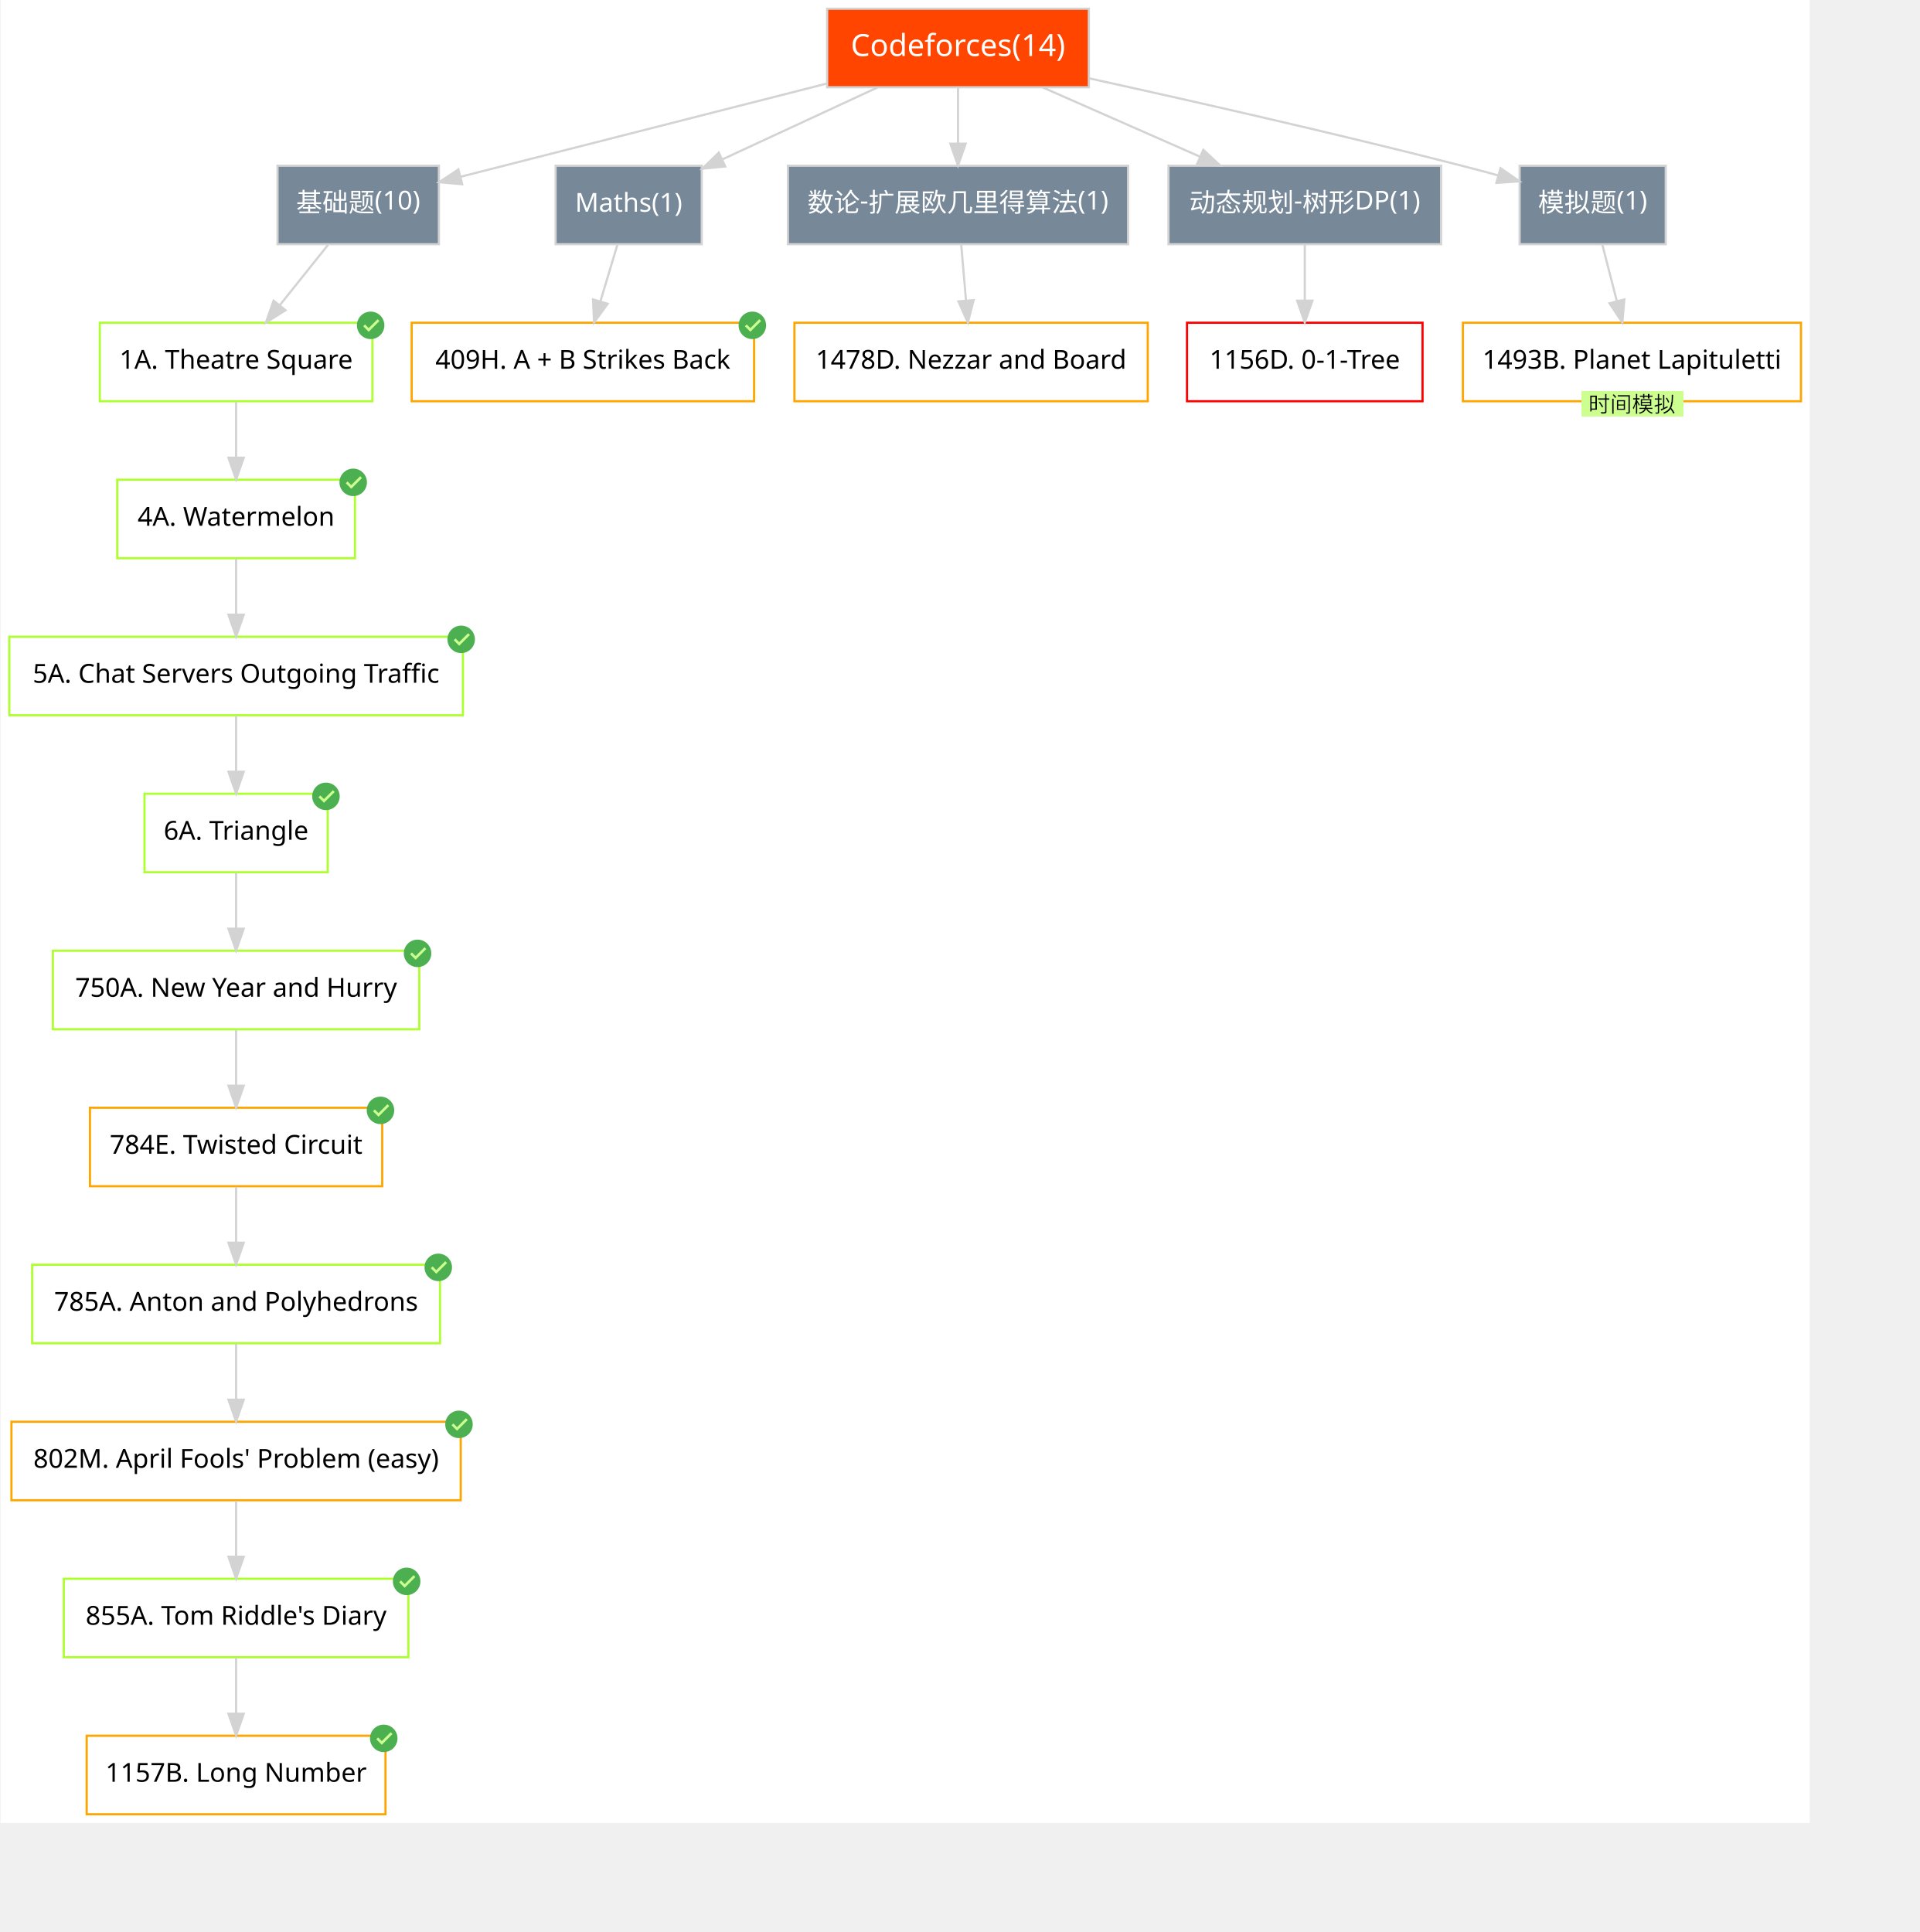
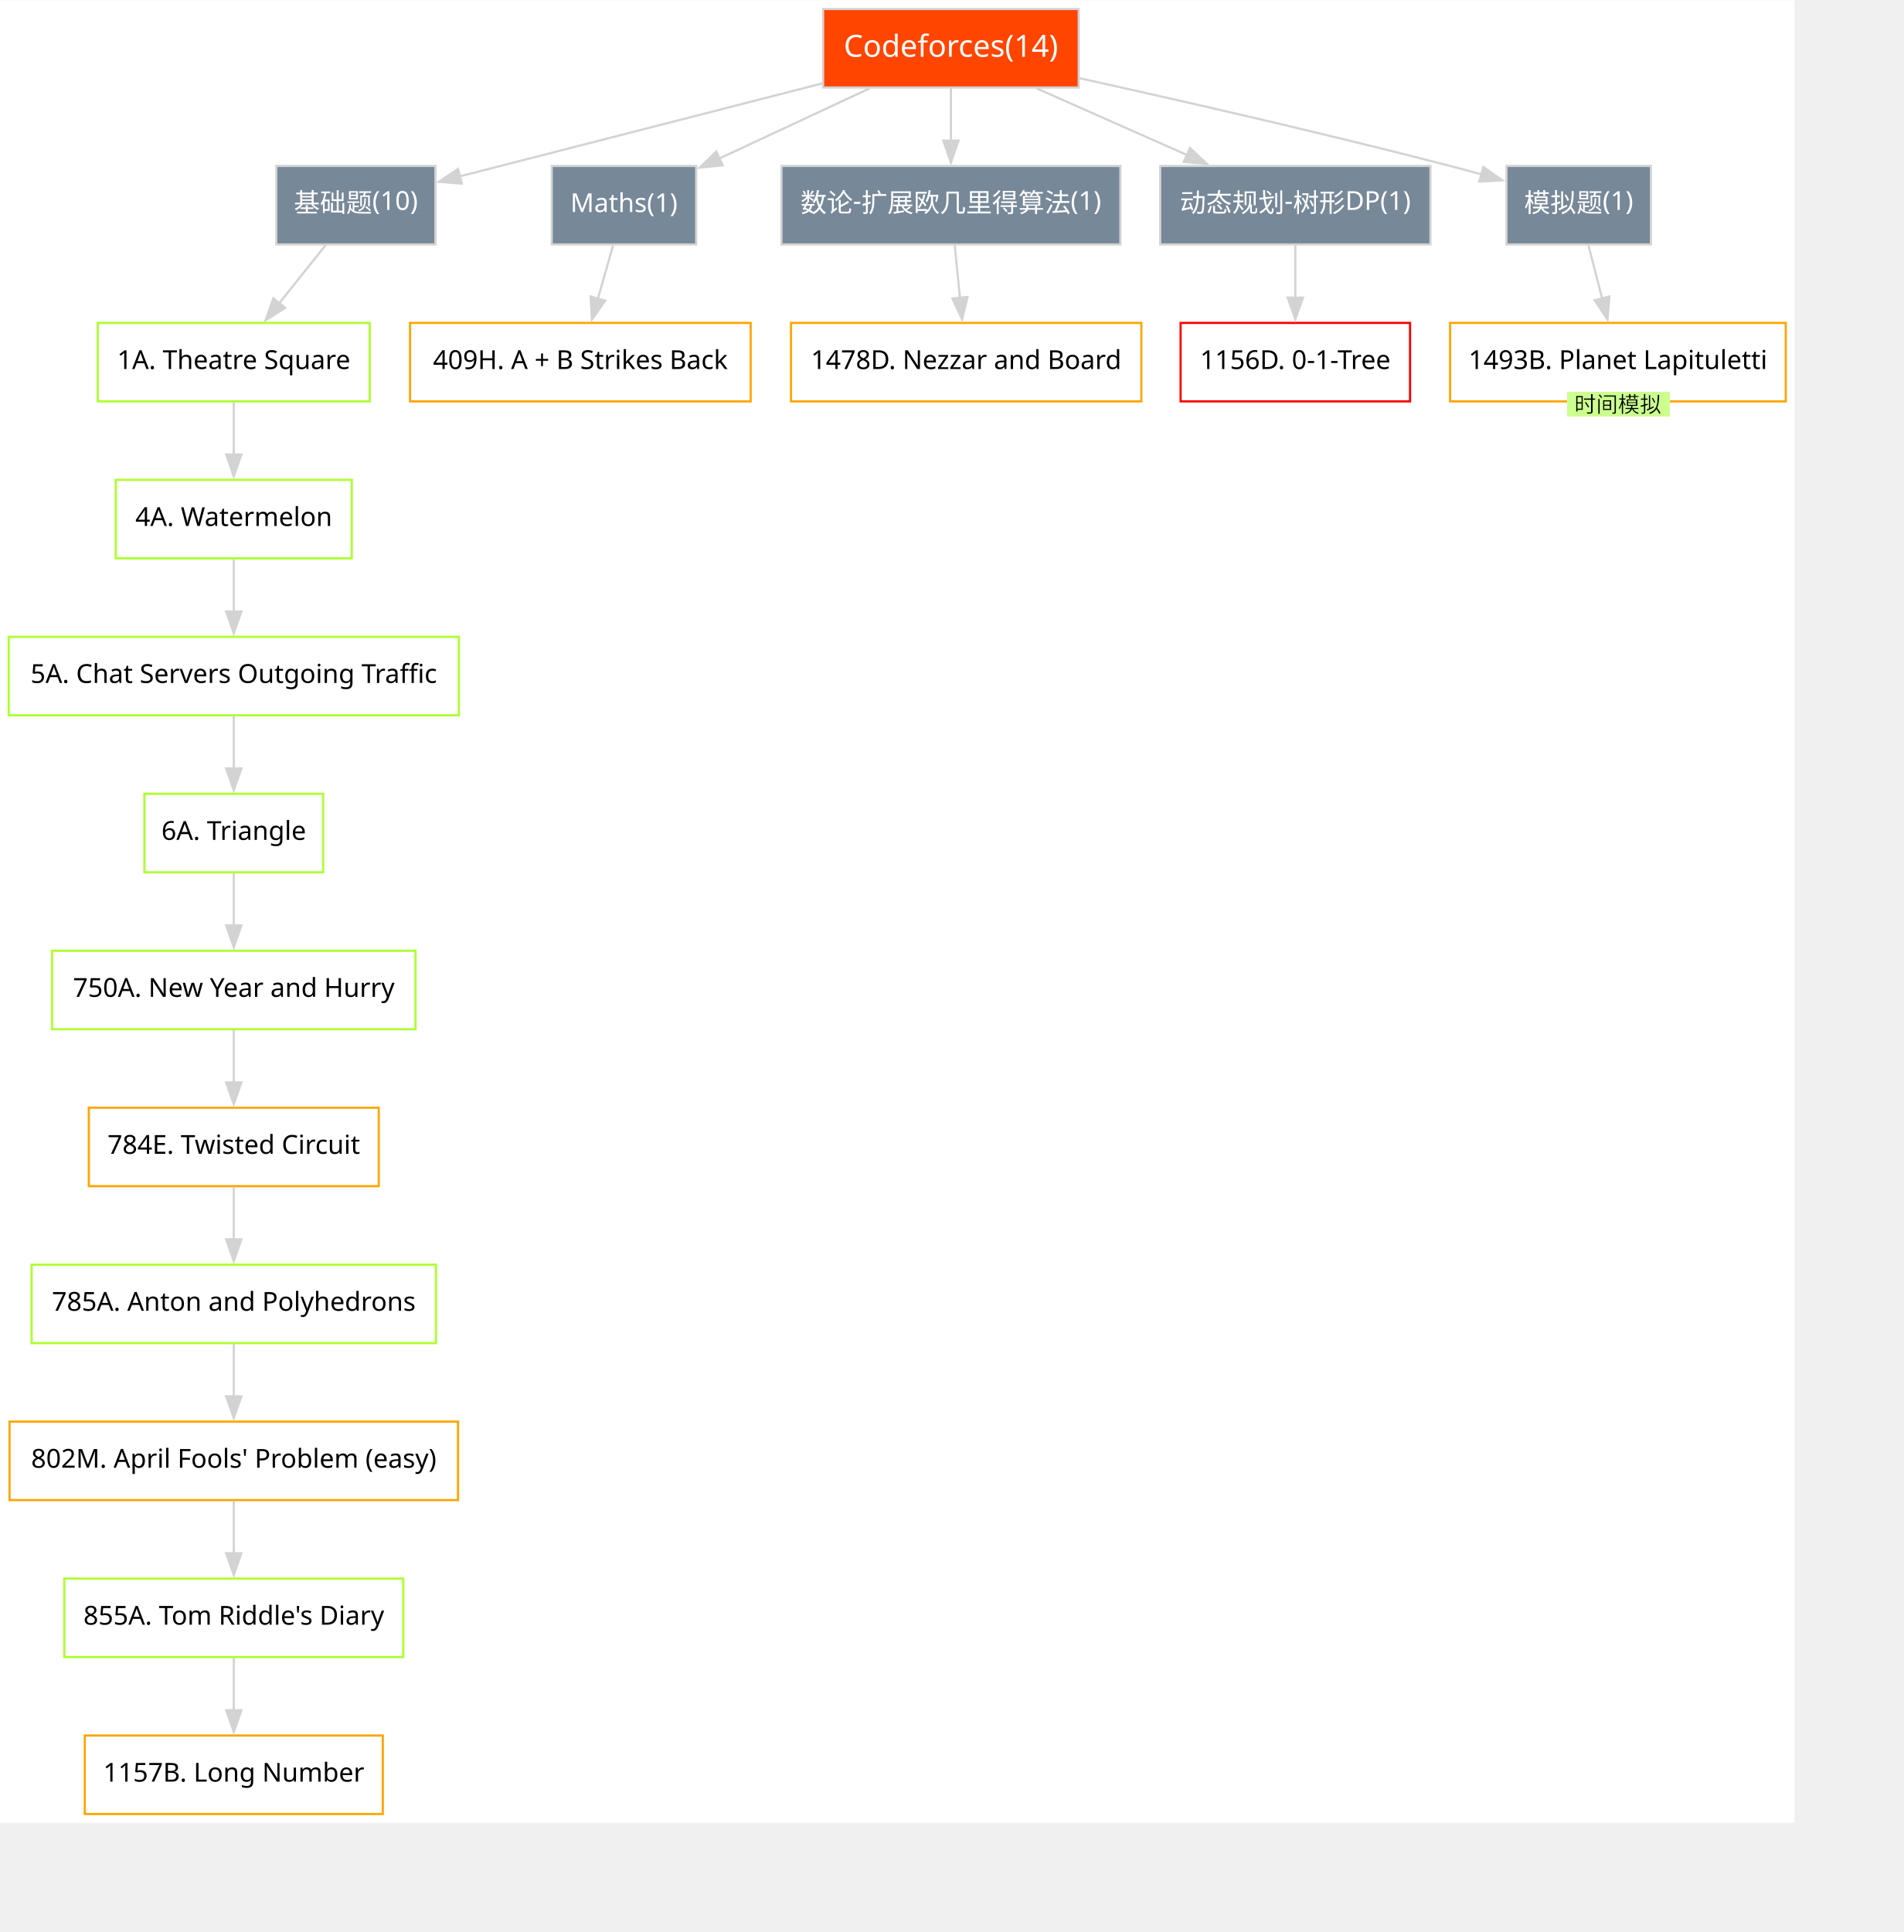
- <svg xmlns="http://www.w3.org/2000/svg" xmlns:xlink="http://www.w3.org/1999/xlink" height="886pt" viewBox="0.00 0.00 879.5 886.0" width="880pt">
+ <svg xmlns="http://www.w3.org/2000/svg" xmlns:xlink="http://www.w3.org/1999/xlink" height="886pt" viewBox="0.00 0.00 873.25 886.0" width="873pt">
  <g class="graph" id="graph0" transform="scale(1 1) rotate(0) translate(4 832)">
-     <polygon fill="white" points="-4,4 -4,-832 825.5,-832 825.5,4 -4,4" stroke="transparent" />
+     <polygon fill="white" points="-4,4 -4,-832 819.25,-832 819.25,4 -4,4" stroke="none" />
    <g class="node" id="node1">
      <g id="a_node1">
        <a target="_parent" xlink:href="https://codeforces.com/problemset" xlink:title="Codeforces(14)">
-           <polygon fill="orangered" points="495,-828 375,-828 375,-792 495,-792 495,-828" stroke="lightgrey" />
-           <text fill="white" font-family="Microsoft YaHei" font-size="14.00" text-anchor="middle" x="435" y="-806.3">
+           <polygon fill="orangered" points="490.88,-828 373.62,-828 373.62,-792 490.88,-792 490.88,-828" stroke="lightgrey" />
+           <text fill="white" font-family="Microsoft YaHei" font-size="14.00" text-anchor="middle" x="432.25" y="-806.08">
      Codeforces(14)
     </text>
        </a>
      </g>
    </g>
    <g class="node" id="node2">
-       <polygon fill="lightslategray" points="197,-756 123,-756 123,-720 197,-720 197,-756" stroke="lightgrey" />
-       <text fill="white" font-family="Microsoft YaHei" font-size="12.00" text-anchor="middle" x="160" y="-734.9">
+       <polygon fill="lightslategray" points="195.75,-756 122.75,-756 122.75,-720 195.75,-720 195.75,-756" stroke="lightgrey" />
+       <text fill="white" font-family="Microsoft YaHei" font-size="12.00" text-anchor="middle" x="159.25" y="-734.85">
    基础题(10)
   </text>
    </g>
    <g class="edge" id="edge1">
-       <path d="M374.99,-793.72C324.49,-780.87 253.28,-762.74 206.88,-750.93" fill="none" stroke="lightgrey" />
-       <polygon fill="lightgrey" points="207.64,-747.52 197.09,-748.44 205.92,-754.3 207.64,-747.52" stroke="lightgrey" />
+       <path d="M373.35,-793.9C323.54,-781.12 253.08,-763.06 206.79,-751.19" fill="none" stroke="lightgrey" />
+       <polygon fill="lightgrey" points="207.88,-747.86 197.33,-748.76 206.14,-754.64 207.88,-747.86" stroke="lightgrey" />
    </g>
    <g class="node" id="node13">
-       <polygon fill="lightslategray" points="317.5,-756 250.5,-756 250.5,-720 317.5,-720 317.5,-756" stroke="lightgrey" />
-       <text fill="white" font-family="Microsoft YaHei" font-size="12.00" text-anchor="middle" x="284" y="-734.9">
+       <polygon fill="lightslategray" points="315.38,-756 249.12,-756 249.12,-720 315.38,-720 315.38,-756" stroke="lightgrey" />
+       <text fill="white" font-family="Microsoft YaHei" font-size="12.00" text-anchor="middle" x="282.25" y="-734.85">
    Maths(1)
   </text>
    </g>
    <g class="edge" id="edge12">
-       <path d="M398.06,-791.88C376.59,-781.92 349.44,-769.34 327.01,-758.94" fill="none" stroke="lightgrey" />
-       <polygon fill="lightgrey" points="328.27,-755.66 317.72,-754.63 325.32,-762.01 328.27,-755.66" stroke="lightgrey" />
+       <path d="M394.79,-791.52C373.91,-781.77 347.8,-769.59 325.98,-759.41" fill="none" stroke="lightgrey" />
+       <polygon fill="lightgrey" points="327.58,-756.29 317.03,-755.23 324.62,-762.63 327.58,-756.29" stroke="lightgrey" />
    </g>
    <g class="node" id="node15">
-       <polygon fill="lightslategray" points="513,-756 357,-756 357,-720 513,-720 513,-756" stroke="lightgrey" />
-       <text fill="white" font-family="Microsoft YaHei" font-size="12.00" text-anchor="middle" x="435" y="-734.9">
+       <polygon fill="lightslategray" points="510,-756 354.5,-756 354.5,-720 510,-720 510,-756" stroke="lightgrey" />
+       <text fill="white" font-family="Microsoft YaHei" font-size="12.00" text-anchor="middle" x="432.25" y="-734.85">
    数论-扩展欧几里得算法(1)
   </text>
    </g>
    <g class="edge" id="edge14">
-       <path d="M435,-791.7C435,-783.98 435,-774.71 435,-766.11" fill="none" stroke="lightgrey" />
-       <polygon fill="lightgrey" points="438.5,-766.1 435,-756.1 431.5,-766.1 438.5,-766.1" stroke="lightgrey" />
+       <path d="M432.25,-791.7C432.25,-784.41 432.25,-775.73 432.25,-767.54" fill="none" stroke="lightgrey" />
+       <polygon fill="lightgrey" points="435.75,-767.62 432.25,-757.62 428.75,-767.62 435.75,-767.62" stroke="lightgrey" />
    </g>
    <g class="node" id="node17">
-       <polygon fill="lightslategray" points="656.5,-756 531.5,-756 531.5,-720 656.5,-720 656.5,-756" stroke="lightgrey" />
-       <text fill="white" font-family="Microsoft YaHei" font-size="12.00" text-anchor="middle" x="594" y="-734.9">
+       <polygon fill="lightslategray" points="652.25,-756 528.25,-756 528.25,-720 652.25,-720 652.25,-756" stroke="lightgrey" />
+       <text fill="white" font-family="Microsoft YaHei" font-size="12.00" text-anchor="middle" x="590.25" y="-734.85">
    动态规划-树形DP(1)
   </text>
    </g>
    <g class="edge" id="edge16">
-       <path d="M473.9,-791.88C495.63,-782.31 522.9,-770.3 545.96,-760.15" fill="none" stroke="lightgrey" />
-       <polygon fill="lightgrey" points="547.49,-763.3 555.23,-756.07 544.67,-756.89 547.49,-763.3" stroke="lightgrey" />
+       <path d="M471.71,-791.52C492.62,-782.25 518.51,-770.78 540.76,-760.93" fill="none" stroke="lightgrey" />
+       <polygon fill="lightgrey" points="541.91,-764.25 549.63,-756.99 539.07,-757.85 541.91,-764.25" stroke="lightgrey" />
    </g>
    <g class="node" id="node19">
-       <polygon fill="lightslategray" points="759.5,-756 692.5,-756 692.5,-720 759.5,-720 759.5,-756" stroke="lightgrey" />
-       <text fill="white" font-family="Microsoft YaHei" font-size="12.00" text-anchor="middle" x="726" y="-734.9">
+       <polygon fill="lightslategray" points="753.38,-756 687.12,-756 687.12,-720 753.38,-720 753.38,-756" stroke="lightgrey" />
+       <text fill="white" font-family="Microsoft YaHei" font-size="12.00" text-anchor="middle" x="720.25" y="-734.85">
    模拟题(1)
   </text>
    </g>
    <g class="edge" id="edge18">
-       <path d="M495.03,-796.1C541.77,-785.84 608.2,-770.81 666,-756 671.38,-754.62 677,-753.12 682.57,-751.59" fill="none" stroke="lightgrey" />
-       <polygon fill="lightgrey" points="683.75,-754.89 692.44,-748.83 681.87,-748.15 683.75,-754.89" stroke="lightgrey" />
+       <path d="M491.29,-796.24C537.66,-786 603.78,-770.92 661.25,-756 666.02,-754.76 671,-753.42 675.94,-752.04" fill="none" stroke="lightgrey" />
+       <polygon fill="lightgrey" points="676.51,-755.52 685.18,-749.43 674.61,-748.78 676.51,-755.52" stroke="lightgrey" />
    </g>
    <g class="node" id="node3">
      <g id="a_node3">
        <a target="_parent" xlink:href="https://codeforces.com/problemset/problem/1/A" xlink:title="1A. Theatre Square">
-           <polygon fill="none" points="166.5,-684 41.5,-684 41.5,-648 166.5,-648 166.5,-684" stroke="greenyellow" />
-           <text font-family="Microsoft YaHei" font-size="12.00" text-anchor="middle" x="104" y="-662.9">
+           <polygon fill="none" points="165.62,-684 40.88,-684 40.88,-648 165.62,-648 165.62,-684" stroke="greenyellow" />
+           <text font-family="Microsoft YaHei" font-size="12.00" text-anchor="middle" x="103.25" y="-662.85">
      1A. Theatre Square
     </text>
        </a>
      </g>
-       <g transform="translate(158.5, -690.0) scale(0.3)">
-         <circle cx="24" cy="24" fill="#4caf50" r="21" />
-         <polygon fill="#ccff90" points="34.6,14.6 21,28.2 15.4,22.6 12.6,25.4 21,33.8 37.4,17.4" />
-       </g>
    </g>
    <g class="edge" id="edge2">
-       <path d="M146.16,-719.7C139.51,-711.39 131.42,-701.28 124.11,-692.14" fill="none" stroke="lightgrey" />
-       <polygon fill="lightgrey" points="126.66,-689.73 117.68,-684.1 121.2,-694.1 126.66,-689.73" stroke="lightgrey" />
+       <path d="M145.41,-719.7C138.96,-711.64 131.17,-701.89 124.04,-692.98" fill="none" stroke="lightgrey" />
+       <polygon fill="lightgrey" points="126.86,-690.91 117.88,-685.29 121.39,-695.28 126.86,-690.91" stroke="lightgrey" />
    </g>
    <g class="node" id="node4">
      <g id="a_node4">
        <a target="_parent" xlink:href="https://codeforces.com/problemset/problem/4/A" xlink:title="4A. Watermelon">
-           <polygon fill="none" points="158.5,-612 49.5,-612 49.5,-576 158.5,-576 158.5,-612" stroke="greenyellow" />
-           <text font-family="Microsoft YaHei" font-size="12.00" text-anchor="middle" x="104" y="-590.9">
+           <polygon fill="none" points="157.38,-612 49.12,-612 49.12,-576 157.38,-576 157.38,-612" stroke="greenyellow" />
+           <text font-family="Microsoft YaHei" font-size="12.00" text-anchor="middle" x="103.25" y="-590.85">
      4A. Watermelon
     </text>
        </a>
      </g>
-       <g transform="translate(150.5, -618.0) scale(0.3)">
-         <circle cx="24" cy="24" fill="#4caf50" r="21" />
-         <polygon fill="#ccff90" points="34.6,14.6 21,28.2 15.4,22.6 12.6,25.4 21,33.8 37.4,17.4" />
-       </g>
    </g>
    <g class="edge" id="edge3">
-       <path d="M104,-647.7C104,-639.98 104,-630.71 104,-622.11" fill="none" stroke="lightgrey" />
-       <polygon fill="lightgrey" points="107.5,-622.1 104,-612.1 100.5,-622.1 107.5,-622.1" stroke="lightgrey" />
+       <path d="M103.25,-647.7C103.25,-640.41 103.25,-631.73 103.25,-623.54" fill="none" stroke="lightgrey" />
+       <polygon fill="lightgrey" points="106.75,-623.62 103.25,-613.62 99.75,-623.62 106.75,-623.62" stroke="lightgrey" />
    </g>
    <g class="node" id="node5">
      <g id="a_node5">
        <a target="_parent" xlink:href="https://codeforces.com/problemset/problem/5/A" xlink:title="5A. Chat Servers Outgoing Traffic">
-           <polygon fill="none" points="208,-540 0,-540 0,-504 208,-504 208,-540" stroke="greenyellow" />
-           <text font-family="Microsoft YaHei" font-size="12.00" text-anchor="middle" x="104" y="-518.9">
+           <polygon fill="none" points="206.5,-540 0,-540 0,-504 206.5,-504 206.5,-540" stroke="greenyellow" />
+           <text font-family="Microsoft YaHei" font-size="12.00" text-anchor="middle" x="103.25" y="-518.85">
      5A. Chat Servers Outgoing Traffic
     </text>
        </a>
      </g>
-       <g transform="translate(200.0, -546.0) scale(0.3)">
-         <circle cx="24" cy="24" fill="#4caf50" r="21" />
-         <polygon fill="#ccff90" points="34.6,14.6 21,28.2 15.4,22.6 12.6,25.4 21,33.8 37.4,17.4" />
-       </g>
    </g>
    <g class="edge" id="edge4">
-       <path d="M104,-575.7C104,-567.98 104,-558.71 104,-550.11" fill="none" stroke="lightgrey" />
-       <polygon fill="lightgrey" points="107.5,-550.1 104,-540.1 100.5,-550.1 107.5,-550.1" stroke="lightgrey" />
+       <path d="M103.25,-575.7C103.25,-568.41 103.25,-559.73 103.25,-551.54" fill="none" stroke="lightgrey" />
+       <polygon fill="lightgrey" points="106.75,-551.62 103.25,-541.62 99.75,-551.62 106.75,-551.62" stroke="lightgrey" />
    </g>
    <g class="node" id="node6">
      <g id="a_node6">
        <a target="_parent" xlink:href="https://codeforces.com/problemset/problem/6/A" xlink:title="6A. Triangle">
-           <polygon fill="none" points="146,-468 62,-468 62,-432 146,-432 146,-468" stroke="greenyellow" />
-           <text font-family="Microsoft YaHei" font-size="12.00" text-anchor="middle" x="104" y="-446.9">
+           <polygon fill="none" points="144.25,-468 62.25,-468 62.25,-432 144.25,-432 144.25,-468" stroke="greenyellow" />
+           <text font-family="Microsoft YaHei" font-size="12.00" text-anchor="middle" x="103.25" y="-446.85">
      6A. Triangle
     </text>
        </a>
      </g>
-       <g transform="translate(138.0, -474.0) scale(0.3)">
-         <circle cx="24" cy="24" fill="#4caf50" r="21" />
-         <polygon fill="#ccff90" points="34.6,14.6 21,28.2 15.4,22.6 12.6,25.4 21,33.8 37.4,17.4" />
-       </g>
    </g>
    <g class="edge" id="edge5">
-       <path d="M104,-503.7C104,-495.98 104,-486.71 104,-478.11" fill="none" stroke="lightgrey" />
-       <polygon fill="lightgrey" points="107.5,-478.1 104,-468.1 100.5,-478.1 107.5,-478.1" stroke="lightgrey" />
+       <path d="M103.25,-503.7C103.25,-496.41 103.25,-487.73 103.25,-479.54" fill="none" stroke="lightgrey" />
+       <polygon fill="lightgrey" points="106.75,-479.62 103.25,-469.62 99.75,-479.62 106.75,-479.62" stroke="lightgrey" />
    </g>
    <g class="node" id="node7">
      <g id="a_node7">
        <a target="_parent" xlink:href="https://codeforces.com/problemset/problem/750/A" xlink:title="750A. New Year and Hurry">
-           <polygon fill="none" points="188,-396 20,-396 20,-360 188,-360 188,-396" stroke="greenyellow" />
-           <text font-family="Microsoft YaHei" font-size="12.00" text-anchor="middle" x="104" y="-374.9">
+           <polygon fill="none" points="186.62,-396 19.88,-396 19.88,-360 186.62,-360 186.62,-396" stroke="greenyellow" />
+           <text font-family="Microsoft YaHei" font-size="12.00" text-anchor="middle" x="103.25" y="-374.85">
      750A. New Year and Hurry
     </text>
        </a>
      </g>
-       <g transform="translate(180.0, -402.0) scale(0.3)">
-         <circle cx="24" cy="24" fill="#4caf50" r="21" />
-         <polygon fill="#ccff90" points="34.6,14.6 21,28.2 15.4,22.6 12.6,25.4 21,33.8 37.4,17.4" />
-       </g>
    </g>
    <g class="edge" id="edge6">
-       <path d="M104,-431.7C104,-423.98 104,-414.71 104,-406.11" fill="none" stroke="lightgrey" />
-       <polygon fill="lightgrey" points="107.5,-406.1 104,-396.1 100.5,-406.1 107.5,-406.1" stroke="lightgrey" />
+       <path d="M103.25,-431.7C103.25,-424.41 103.25,-415.73 103.25,-407.54" fill="none" stroke="lightgrey" />
+       <polygon fill="lightgrey" points="106.75,-407.62 103.25,-397.62 99.75,-407.62 106.75,-407.62" stroke="lightgrey" />
    </g>
    <g class="node" id="node8">
      <g id="a_node8">
        <a target="_parent" xlink:href="https://codeforces.com/problemset/problem/784/E" xlink:title="784E. Twisted Circuit">
-           <polygon fill="none" points="171,-324 37,-324 37,-288 171,-288 171,-324" stroke="orange" />
-           <text font-family="Microsoft YaHei" font-size="12.00" text-anchor="middle" x="104" y="-302.9">
+           <polygon fill="none" points="169.75,-324 36.75,-324 36.75,-288 169.75,-288 169.75,-324" stroke="orange" />
+           <text font-family="Microsoft YaHei" font-size="12.00" text-anchor="middle" x="103.25" y="-302.85">
      784E. Twisted Circuit
     </text>
        </a>
      </g>
-       <g transform="translate(163.0, -330.0) scale(0.3)">
-         <circle cx="24" cy="24" fill="#4caf50" r="21" />
-         <polygon fill="#ccff90" points="34.6,14.6 21,28.2 15.4,22.6 12.6,25.4 21,33.8 37.4,17.4" />
-       </g>
    </g>
    <g class="edge" id="edge7">
-       <path d="M104,-359.7C104,-351.98 104,-342.71 104,-334.11" fill="none" stroke="lightgrey" />
-       <polygon fill="lightgrey" points="107.5,-334.1 104,-324.1 100.5,-334.1 107.5,-334.1" stroke="lightgrey" />
+       <path d="M103.25,-359.7C103.25,-352.41 103.25,-343.73 103.25,-335.54" fill="none" stroke="lightgrey" />
+       <polygon fill="lightgrey" points="106.75,-335.62 103.25,-325.62 99.75,-335.62 106.75,-335.62" stroke="lightgrey" />
    </g>
    <g class="node" id="node9">
      <g id="a_node9">
        <a target="_parent" xlink:href="https://codeforces.com/problemset/problem/785/A" xlink:title="785A. Anton and Polyhedrons">
-           <polygon fill="none" points="197.5,-252 10.5,-252 10.5,-216 197.5,-216 197.5,-252" stroke="greenyellow" />
-           <text font-family="Microsoft YaHei" font-size="12.00" text-anchor="middle" x="104" y="-230.9">
+           <polygon fill="none" points="196,-252 10.5,-252 10.5,-216 196,-216 196,-252" stroke="greenyellow" />
+           <text font-family="Microsoft YaHei" font-size="12.00" text-anchor="middle" x="103.25" y="-230.85">
      785A. Anton and Polyhedrons
     </text>
        </a>
      </g>
-       <g transform="translate(189.5, -258.0) scale(0.3)">
-         <circle cx="24" cy="24" fill="#4caf50" r="21" />
-         <polygon fill="#ccff90" points="34.6,14.6 21,28.2 15.4,22.6 12.6,25.4 21,33.8 37.4,17.4" />
-       </g>
    </g>
    <g class="edge" id="edge8">
-       <path d="M104,-287.7C104,-279.98 104,-270.71 104,-262.11" fill="none" stroke="lightgrey" />
-       <polygon fill="lightgrey" points="107.5,-262.1 104,-252.1 100.5,-262.1 107.5,-262.1" stroke="lightgrey" />
+       <path d="M103.25,-287.7C103.25,-280.41 103.25,-271.73 103.25,-263.54" fill="none" stroke="lightgrey" />
+       <polygon fill="lightgrey" points="106.75,-263.62 103.25,-253.62 99.75,-263.62 106.75,-263.62" stroke="lightgrey" />
    </g>
    <g class="node" id="node10">
      <g id="a_node10">
        <a target="_parent" xlink:href="https://codeforces.com/problemset/problem/802/M" xlink:title="802M. April Fools' Problem (easy)">
-           <polygon fill="none" points="207,-180 1,-180 1,-144 207,-144 207,-180" stroke="orange" />
-           <text font-family="Microsoft YaHei" font-size="12.00" text-anchor="middle" x="104" y="-158.9">
+           <polygon fill="none" points="206.12,-180 0.38,-180 0.38,-144 206.12,-144 206.12,-180" stroke="orange" />
+           <text font-family="Microsoft YaHei" font-size="12.00" text-anchor="middle" x="103.25" y="-158.85">
      802M. April Fools' Problem (easy)
     </text>
        </a>
      </g>
-       <g transform="translate(199.0, -186.0) scale(0.3)">
-         <circle cx="24" cy="24" fill="#4caf50" r="21" />
-         <polygon fill="#ccff90" points="34.6,14.6 21,28.2 15.4,22.6 12.6,25.4 21,33.8 37.4,17.4" />
-       </g>
    </g>
    <g class="edge" id="edge9">
-       <path d="M104,-215.7C104,-207.98 104,-198.71 104,-190.11" fill="none" stroke="lightgrey" />
-       <polygon fill="lightgrey" points="107.5,-190.1 104,-180.1 100.5,-190.1 107.5,-190.1" stroke="lightgrey" />
+       <path d="M103.25,-215.7C103.25,-208.41 103.25,-199.73 103.25,-191.54" fill="none" stroke="lightgrey" />
+       <polygon fill="lightgrey" points="106.75,-191.62 103.25,-181.62 99.75,-191.62 106.75,-191.62" stroke="lightgrey" />
    </g>
    <g class="node" id="node11">
      <g id="a_node11">
        <a target="_parent" xlink:href="https://codeforces.com/problemset/problem/855/A" xlink:title="855A. Tom Riddle's Diary">
-           <polygon fill="none" points="183,-108 25,-108 25,-72 183,-72 183,-108" stroke="greenyellow" />
-           <text font-family="Microsoft YaHei" font-size="12.00" text-anchor="middle" x="104" y="-86.9">
+           <polygon fill="none" points="181,-108 25.5,-108 25.5,-72 181,-72 181,-108" stroke="greenyellow" />
+           <text font-family="Microsoft YaHei" font-size="12.00" text-anchor="middle" x="103.25" y="-86.85">
      855A. Tom Riddle's Diary
     </text>
        </a>
      </g>
-       <g transform="translate(175.0, -114.0) scale(0.3)">
-         <circle cx="24" cy="24" fill="#4caf50" r="21" />
-         <polygon fill="#ccff90" points="34.6,14.6 21,28.2 15.4,22.6 12.6,25.4 21,33.8 37.4,17.4" />
-       </g>
    </g>
    <g class="edge" id="edge10">
-       <path d="M104,-143.7C104,-135.98 104,-126.71 104,-118.11" fill="none" stroke="lightgrey" />
-       <polygon fill="lightgrey" points="107.5,-118.1 104,-108.1 100.5,-118.1 107.5,-118.1" stroke="lightgrey" />
+       <path d="M103.25,-143.7C103.25,-136.41 103.25,-127.73 103.25,-119.54" fill="none" stroke="lightgrey" />
+       <polygon fill="lightgrey" points="106.75,-119.62 103.25,-109.62 99.75,-119.62 106.75,-119.62" stroke="lightgrey" />
    </g>
    <g class="node" id="node12">
      <g id="a_node12">
        <a target="_parent" xlink:href="https://codeforces.com/problemset/problem/1157/B" xlink:title="1157B. Long Number">
-           <polygon fill="none" points="172.5,-36 35.5,-36 35.5,0 172.5,0 172.5,-36" stroke="orange" />
-           <text font-family="Microsoft YaHei" font-size="12.00" text-anchor="middle" x="104" y="-14.9">
+           <polygon fill="none" points="171.62,-36 34.88,-36 34.88,0 171.62,0 171.62,-36" stroke="orange" />
+           <text font-family="Microsoft YaHei" font-size="12.00" text-anchor="middle" x="103.25" y="-14.85">
      1157B. Long Number
     </text>
        </a>
      </g>
-       <g transform="translate(164.5, -42.0) scale(0.3)">
-         <circle cx="24" cy="24" fill="#4caf50" r="21" />
-         <polygon fill="#ccff90" points="34.6,14.6 21,28.2 15.4,22.6 12.6,25.4 21,33.8 37.4,17.4" />
-       </g>
    </g>
    <g class="edge" id="edge11">
-       <path d="M104,-71.7C104,-63.98 104,-54.71 104,-46.11" fill="none" stroke="lightgrey" />
-       <polygon fill="lightgrey" points="107.5,-46.1 104,-36.1 100.5,-46.1 107.5,-46.1" stroke="lightgrey" />
+       <path d="M103.25,-71.7C103.25,-64.41 103.25,-55.73 103.25,-47.54" fill="none" stroke="lightgrey" />
+       <polygon fill="lightgrey" points="106.75,-47.62 103.25,-37.62 99.75,-47.62 106.75,-47.62" stroke="lightgrey" />
    </g>
    <g class="node" id="node14">
      <g id="a_node14">
        <a target="_parent" xlink:href="https://codeforces.com/problemset/problem/409/H" xlink:title="409H. A + B Strikes Back">
-           <polygon fill="none" points="341.5,-684 184.5,-684 184.5,-648 341.5,-648 341.5,-684" stroke="orange" />
-           <text font-family="Microsoft YaHei" font-size="12.00" text-anchor="middle" x="263" y="-662.9">
+           <polygon fill="none" points="340.38,-684 184.12,-684 184.12,-648 340.38,-648 340.38,-684" stroke="orange" />
+           <text font-family="Microsoft YaHei" font-size="12.00" text-anchor="middle" x="262.25" y="-662.85">
      409H. A + B Strikes Back
     </text>
        </a>
      </g>
-       <g transform="translate(333.5, -690.0) scale(0.3)">
-         <circle cx="24" cy="24" fill="#4caf50" r="21" />
-         <polygon fill="#ccff90" points="34.6,14.6 21,28.2 15.4,22.6 12.6,25.4 21,33.8 37.4,17.4" />
-       </g>
    </g>
    <g class="edge" id="edge13">
-       <path d="M278.81,-719.7C276.47,-711.9 273.65,-702.51 271.05,-693.83" fill="none" stroke="lightgrey" />
-       <polygon fill="lightgrey" points="274.36,-692.68 268.13,-684.1 267.65,-694.69 274.36,-692.68" stroke="lightgrey" />
+       <path d="M277.31,-719.7C275.17,-712.24 272.63,-703.32 270.24,-694.97" fill="none" stroke="lightgrey" />
+       <polygon fill="lightgrey" points="273.67,-694.21 267.55,-685.56 266.93,-696.14 273.67,-694.21" stroke="lightgrey" />
    </g>
    <g class="node" id="node16">
      <g id="a_node16">
        <a target="_parent" xlink:href="https://codeforces.com/problemset/problem/1477/A" xlink:title="1478D. Nezzar and Board">
-           <polygon fill="none" points="522,-684 360,-684 360,-648 522,-648 522,-684" stroke="orange" />
-           <text font-family="Microsoft YaHei" font-size="12.00" text-anchor="middle" x="441" y="-662.9">
+           <polygon fill="none" points="519.62,-684 358.88,-684 358.88,-648 519.62,-648 519.62,-684" stroke="orange" />
+           <text font-family="Microsoft YaHei" font-size="12.00" text-anchor="middle" x="439.25" y="-662.85">
      1478D. Nezzar and Board
     </text>
        </a>
      </g>
    </g>
    <g class="edge" id="edge15">
-       <path d="M436.48,-719.7C437.14,-711.98 437.94,-702.71 438.68,-694.11" fill="none" stroke="lightgrey" />
-       <polygon fill="lightgrey" points="442.17,-694.37 439.53,-684.1 435.19,-693.77 442.17,-694.37" stroke="lightgrey" />
+       <path d="M433.98,-719.7C434.71,-712.41 435.58,-703.73 436.4,-695.54" fill="none" stroke="lightgrey" />
+       <polygon fill="lightgrey" points="439.88,-695.91 437.39,-685.61 432.91,-695.21 439.88,-695.91" stroke="lightgrey" />
    </g>
    <g class="node" id="node18">
      <g id="a_node18">
        <a target="_parent" xlink:href="https://codeforces.com/problemset/problem/1156/D" xlink:title="1156D. 0-1-Tree">
-           <polygon fill="none" points="648,-684 540,-684 540,-648 648,-648 648,-684" stroke="red" />
-           <text font-family="Microsoft YaHei" font-size="12.00" text-anchor="middle" x="594" y="-662.9">
+           <polygon fill="none" points="642.88,-684 537.62,-684 537.62,-648 642.88,-648 642.88,-684" stroke="red" />
+           <text font-family="Microsoft YaHei" font-size="12.00" text-anchor="middle" x="590.25" y="-662.85">
      1156D. 0-1-Tree
     </text>
        </a>
      </g>
    </g>
    <g class="edge" id="edge17">
-       <path d="M594,-719.7C594,-711.98 594,-702.71 594,-694.11" fill="none" stroke="lightgrey" />
-       <polygon fill="lightgrey" points="597.5,-694.1 594,-684.1 590.5,-694.1 597.5,-694.1" stroke="lightgrey" />
+       <path d="M590.25,-719.7C590.25,-712.41 590.25,-703.73 590.25,-695.54" fill="none" stroke="lightgrey" />
+       <polygon fill="lightgrey" points="593.75,-695.62 590.25,-685.62 586.75,-695.62 593.75,-695.62" stroke="lightgrey" />
    </g>
    <g class="node" id="node20">
      <g id="a_node20">
        <a target="_parent" xlink:href="https://codeforces.com/problemset/problem/1493/B" xlink:title="1493B. Planet Lapituletti">
-           <polygon fill="none" points="821.5,-684 666.5,-684 666.5,-648 821.5,-648 821.5,-684" stroke="orange" />
-           <text font-family="Microsoft YaHei" font-size="12.00" text-anchor="middle" x="744" y="-662.9">
+           <polygon fill="none" points="815.25,-684 661.25,-684 661.25,-648 815.25,-648 815.25,-684" stroke="orange" />
+           <text font-family="Microsoft YaHei" font-size="12.00" text-anchor="middle" x="738.25" y="-662.85">
      1493B. Planet Lapituletti
     </text>
        </a>
      </g>
    </g>
    <g class="edge" id="edge19">
-       <path d="M730.45,-719.7C732.45,-711.9 734.87,-702.51 737.1,-693.83" fill="none" stroke="lightgrey" />
-       <polygon fill="lightgrey" points="740.5,-694.66 739.6,-684.1 733.72,-692.92 740.5,-694.66" stroke="lightgrey" />
+       <path d="M724.7,-719.7C726.6,-712.32 728.86,-703.52 730.99,-695.25" fill="none" stroke="lightgrey" />
+       <polygon fill="lightgrey" points="734.37,-696.13 733.47,-685.57 727.59,-694.38 734.37,-696.13" stroke="lightgrey" />
    </g>
    <g class="key">
      <defs>
        <filter height="1.2" id="solid" width="1.2" x="-0.1" y="-0.1">
          <feFlood flood-color="#ccff90" result="bg" />
          <feMerge>
            <feMergeNode in="bg" />
            <feMergeNode in="SourceGraphic" />
          </feMerge>
        </filter>
      </defs>
-       <text filter="url(#solid)" font-family="Microsoft YaHei" font-size="10.00" text-anchor="middle" x="744.0" y="-643.0">
+       <text filter="url(#solid)" font-family="Microsoft YaHei" font-size="10.00" text-anchor="middle" x="738.25" y="-643.0">
    时间模拟
   </text>
    </g>
  </g>
</svg>
